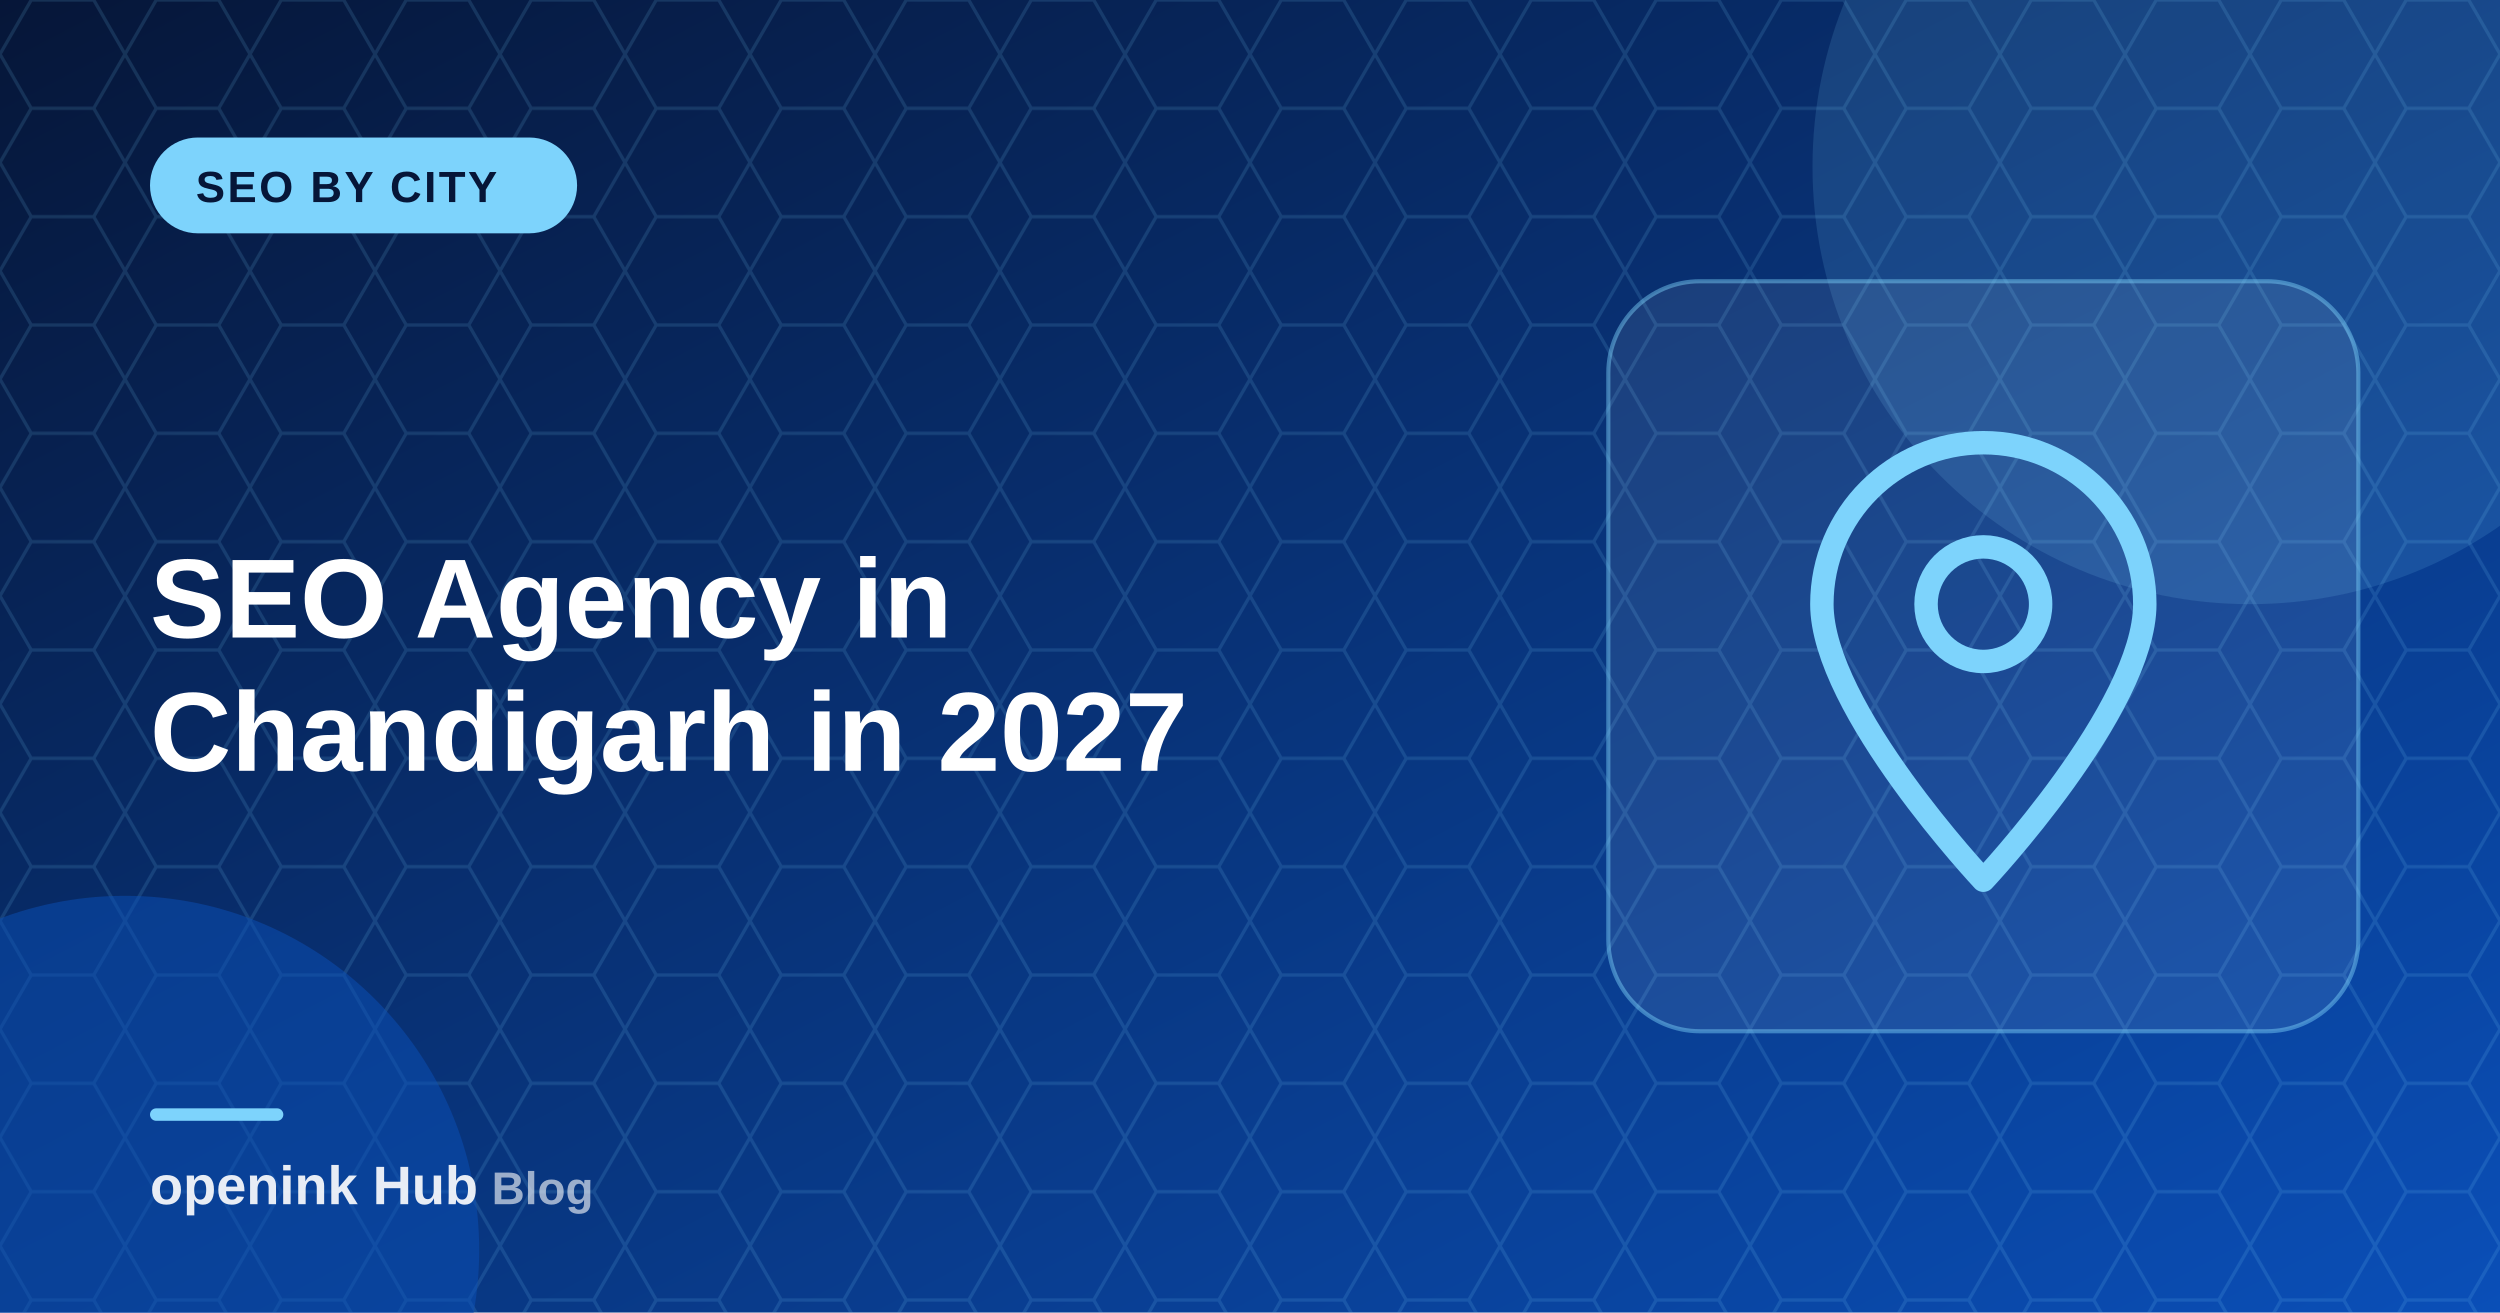
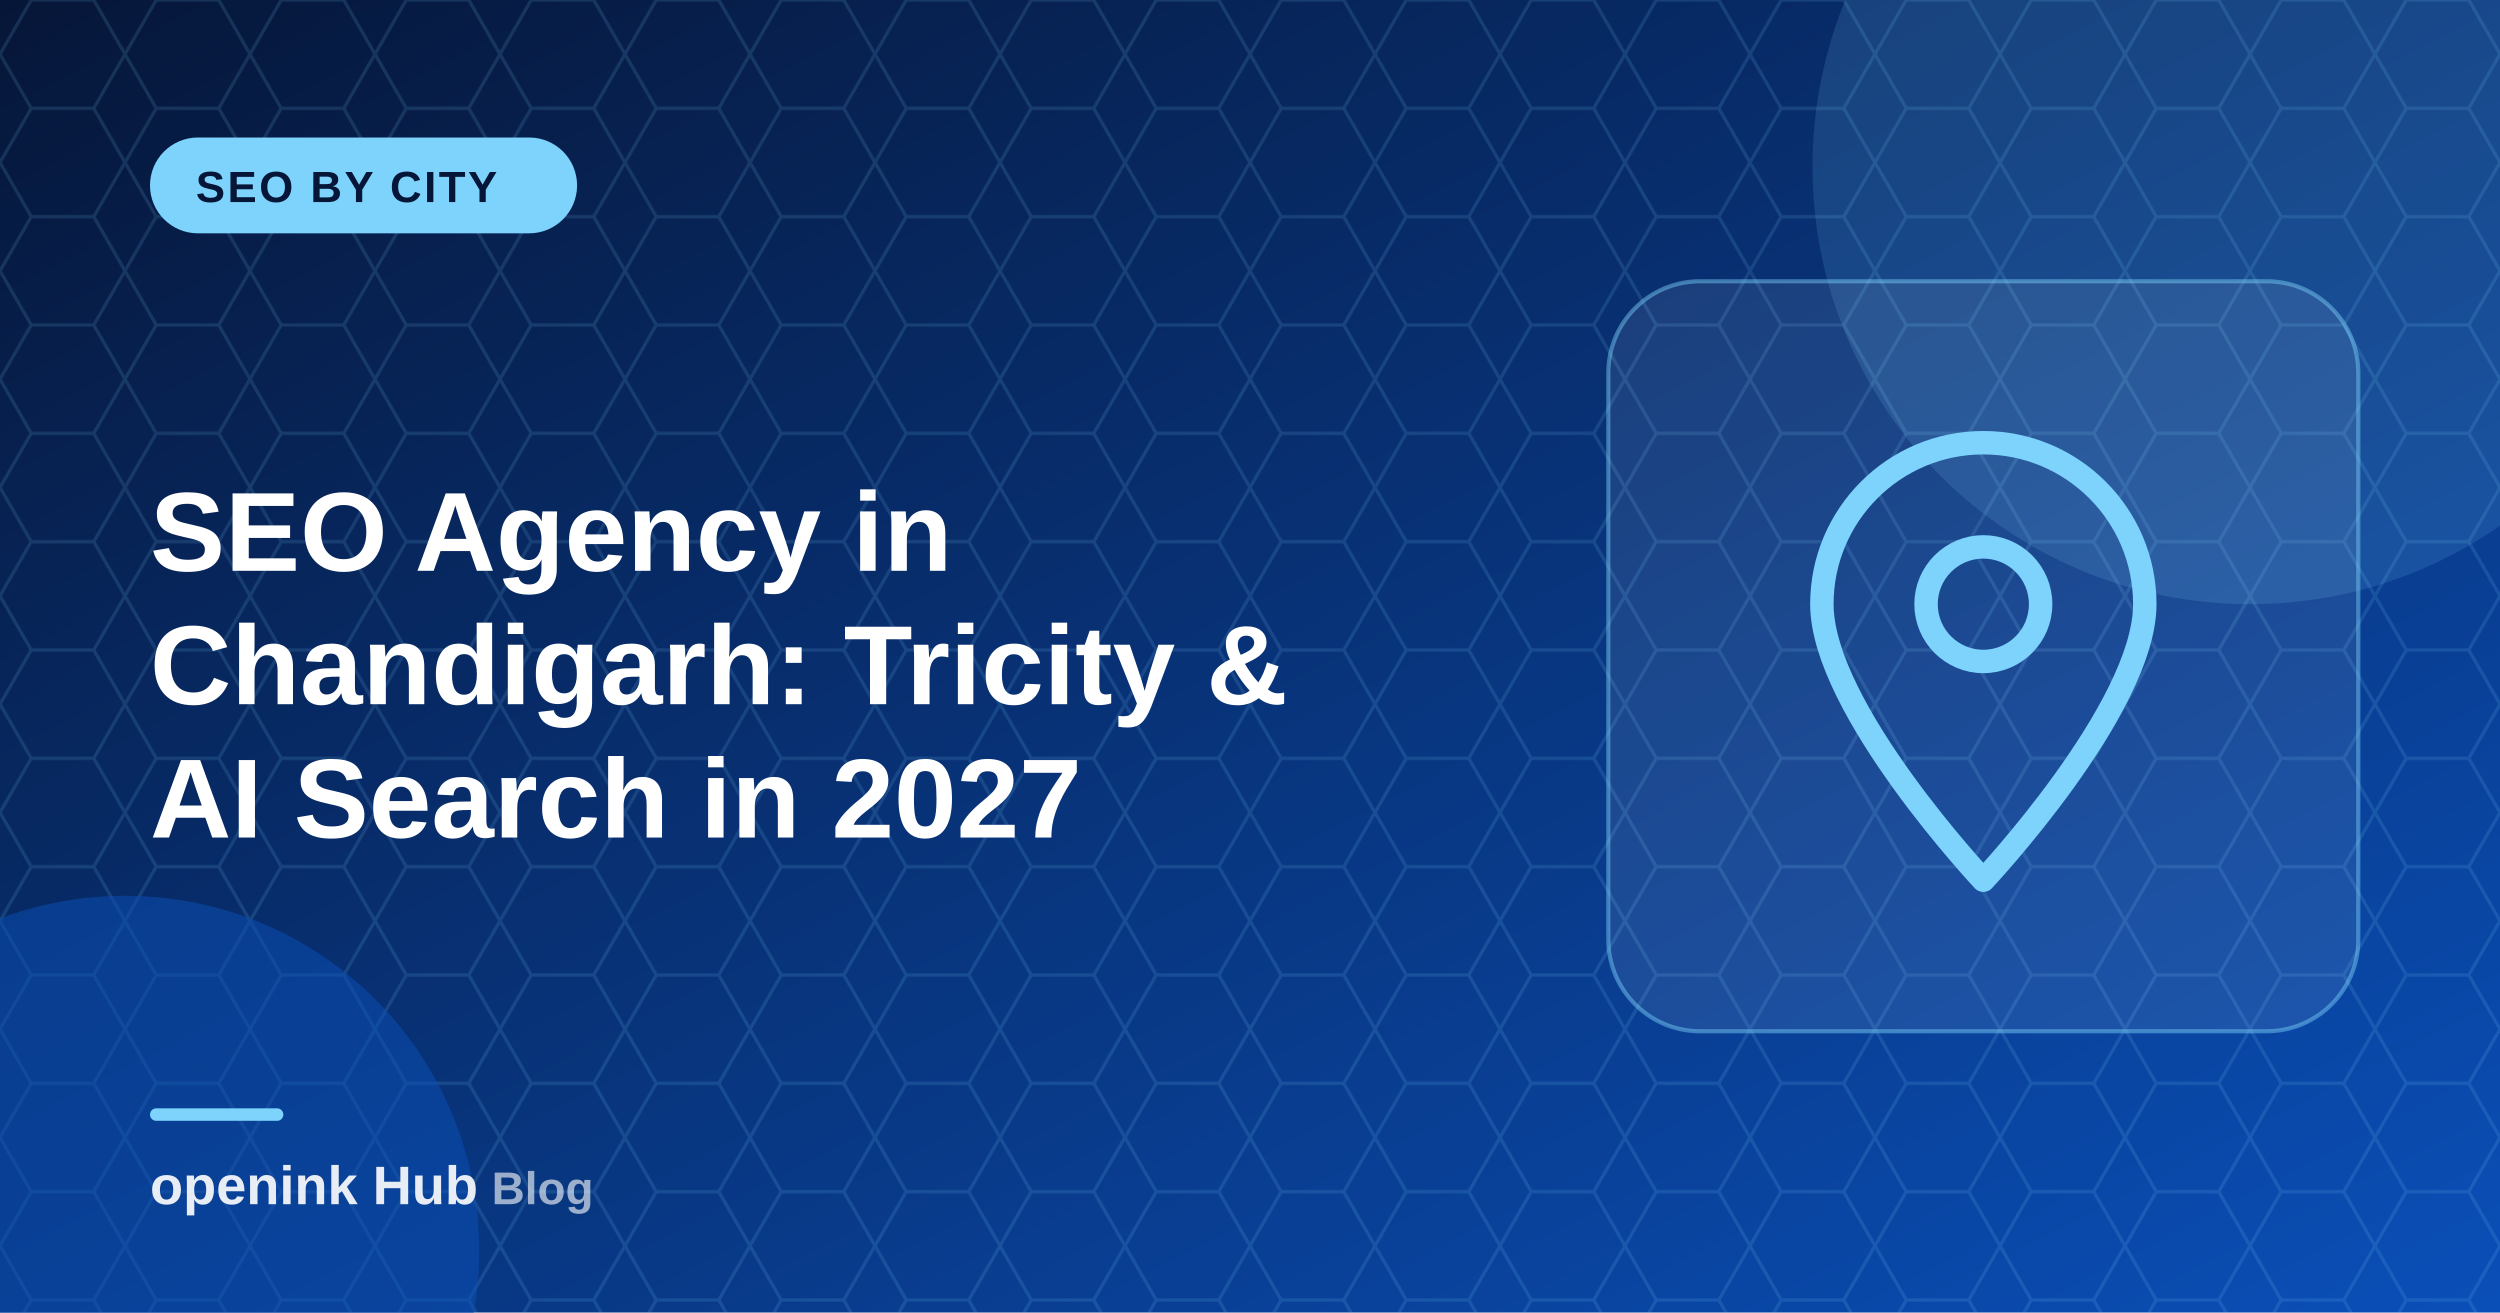
- <svg xmlns="http://www.w3.org/2000/svg" width="1200" height="630" viewBox="0 0 1200 630" role="img" aria-label="SEO Agency in Chandigarh in 2027">
+ <svg xmlns="http://www.w3.org/2000/svg" width="1200" height="630" viewBox="0 0 1200 630" role="img" aria-label="SEO Agency in Chandigarh: Tricity &amp; AI Search in 2027">
  <defs>
    <linearGradient id="g" x1="0" y1="0" x2="1" y2="1">
      <stop offset="0" stop-color="#061638" />
      <stop offset="1" stop-color="#0a4fb8" />
    </linearGradient>
    <pattern id="p" width="60" height="52" patternUnits="userSpaceOnUse">
      <path d="M15 0h30l15 26-15 26H15L0 26Z" fill="none" stroke="#7dd3fc" stroke-width="1.6" />
    </pattern>
    <style>.ic{fill:none;stroke:#7dd3fc;stroke-width:9;stroke-linecap:round;stroke-linejoin:round}.ic .f{fill:#7dd3fc;stroke:none}</style>
  </defs>
  <rect width="1200" height="630" fill="url(#g)" />
  <rect width="1200" height="630" fill="url(#p)" opacity=".14" />
  <circle cx="1080" cy="80" r="210" fill="#7dd3fc" opacity=".14" />
  <circle cx="60" cy="600" r="170" fill="#0a4fb8" opacity=".5" />
  <rect x="772" y="135" width="360" height="360" rx="44" fill="#fff" fill-opacity=".08" stroke="#7dd3fc" stroke-opacity=".45" stroke-width="2" />
  <g class="ic" transform="translate(827 190) scale(1.25)">
    <path d="M100 186S38 120 38 80a62 62 0 0 1 124 0c0 40-62 106-62 106Z" />
    <circle cx="100" cy="80" r="22" />
  </g>
  <rect x="72" y="66" width="205" height="46" rx="23" fill="#7dd3fc" />
  <text x="94" y="97" fill="#061638" font-family="Segoe UI,Arial,sans-serif" font-size="21" font-weight="700" letter-spacing="1.2">SEO BY CITY</text>
-   <text x="72" y="306" fill="#fff" font-family="Segoe UI,Arial,sans-serif" font-size="54" font-weight="800">SEO Agency in</text>
-   <text x="72" y="370" fill="#fff" font-family="Segoe UI,Arial,sans-serif" font-size="54" font-weight="800">Chandigarh in 2027</text>
+   <text x="72" y="274" fill="#fff" font-family="Segoe UI,Arial,sans-serif" font-size="54" font-weight="800">SEO Agency in</text>
+   <text x="72" y="338" fill="#fff" font-family="Segoe UI,Arial,sans-serif" font-size="54" font-weight="800">Chandigarh: Tricity &amp;</text>
+   <text x="72" y="402" fill="#fff" font-family="Segoe UI,Arial,sans-serif" font-size="54" font-weight="800">AI Search in 2027</text>
  <rect x="72" y="532" width="64" height="6" rx="3" fill="#7dd3fc" />
  <text x="72" y="578" fill="#fff" fill-opacity=".9" font-family="Segoe UI,Arial,sans-serif" font-size="26" font-weight="700">openink Hub</text>
  <text x="236" y="578" fill="#fff" fill-opacity=".6" font-family="Segoe UI,Arial,sans-serif" font-size="22" font-weight="600">Blog</text>
</svg>
